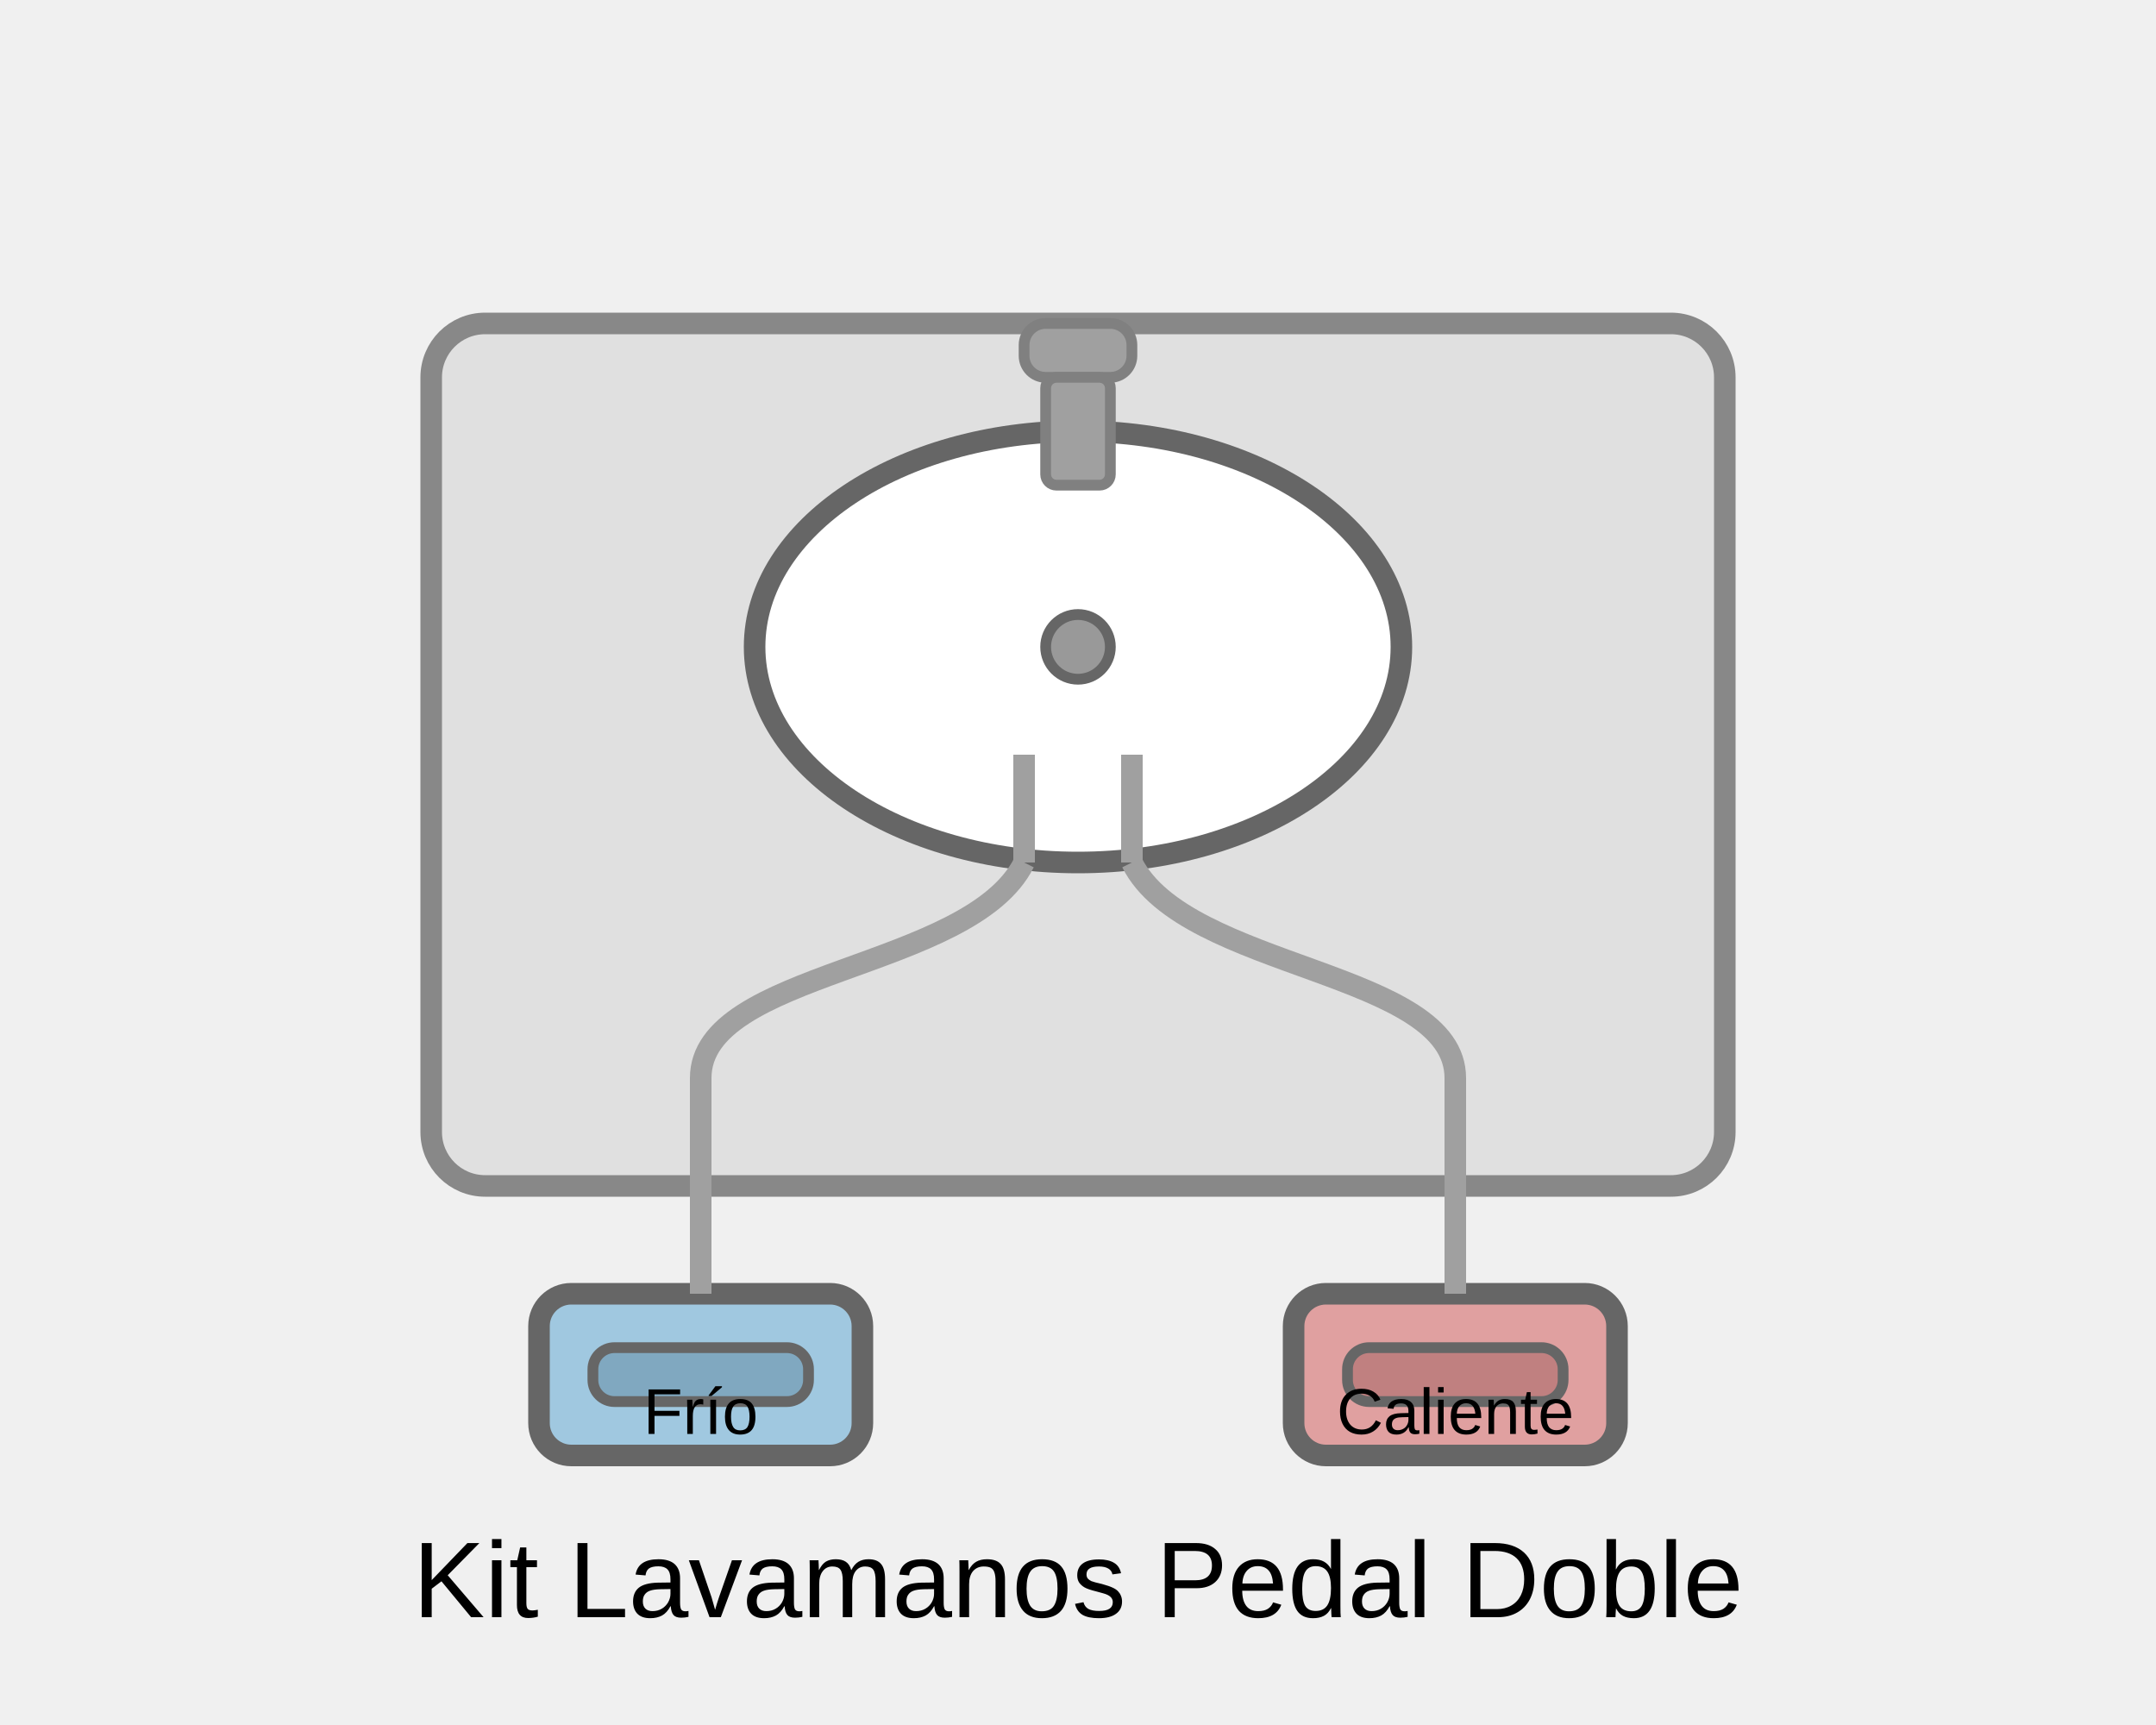
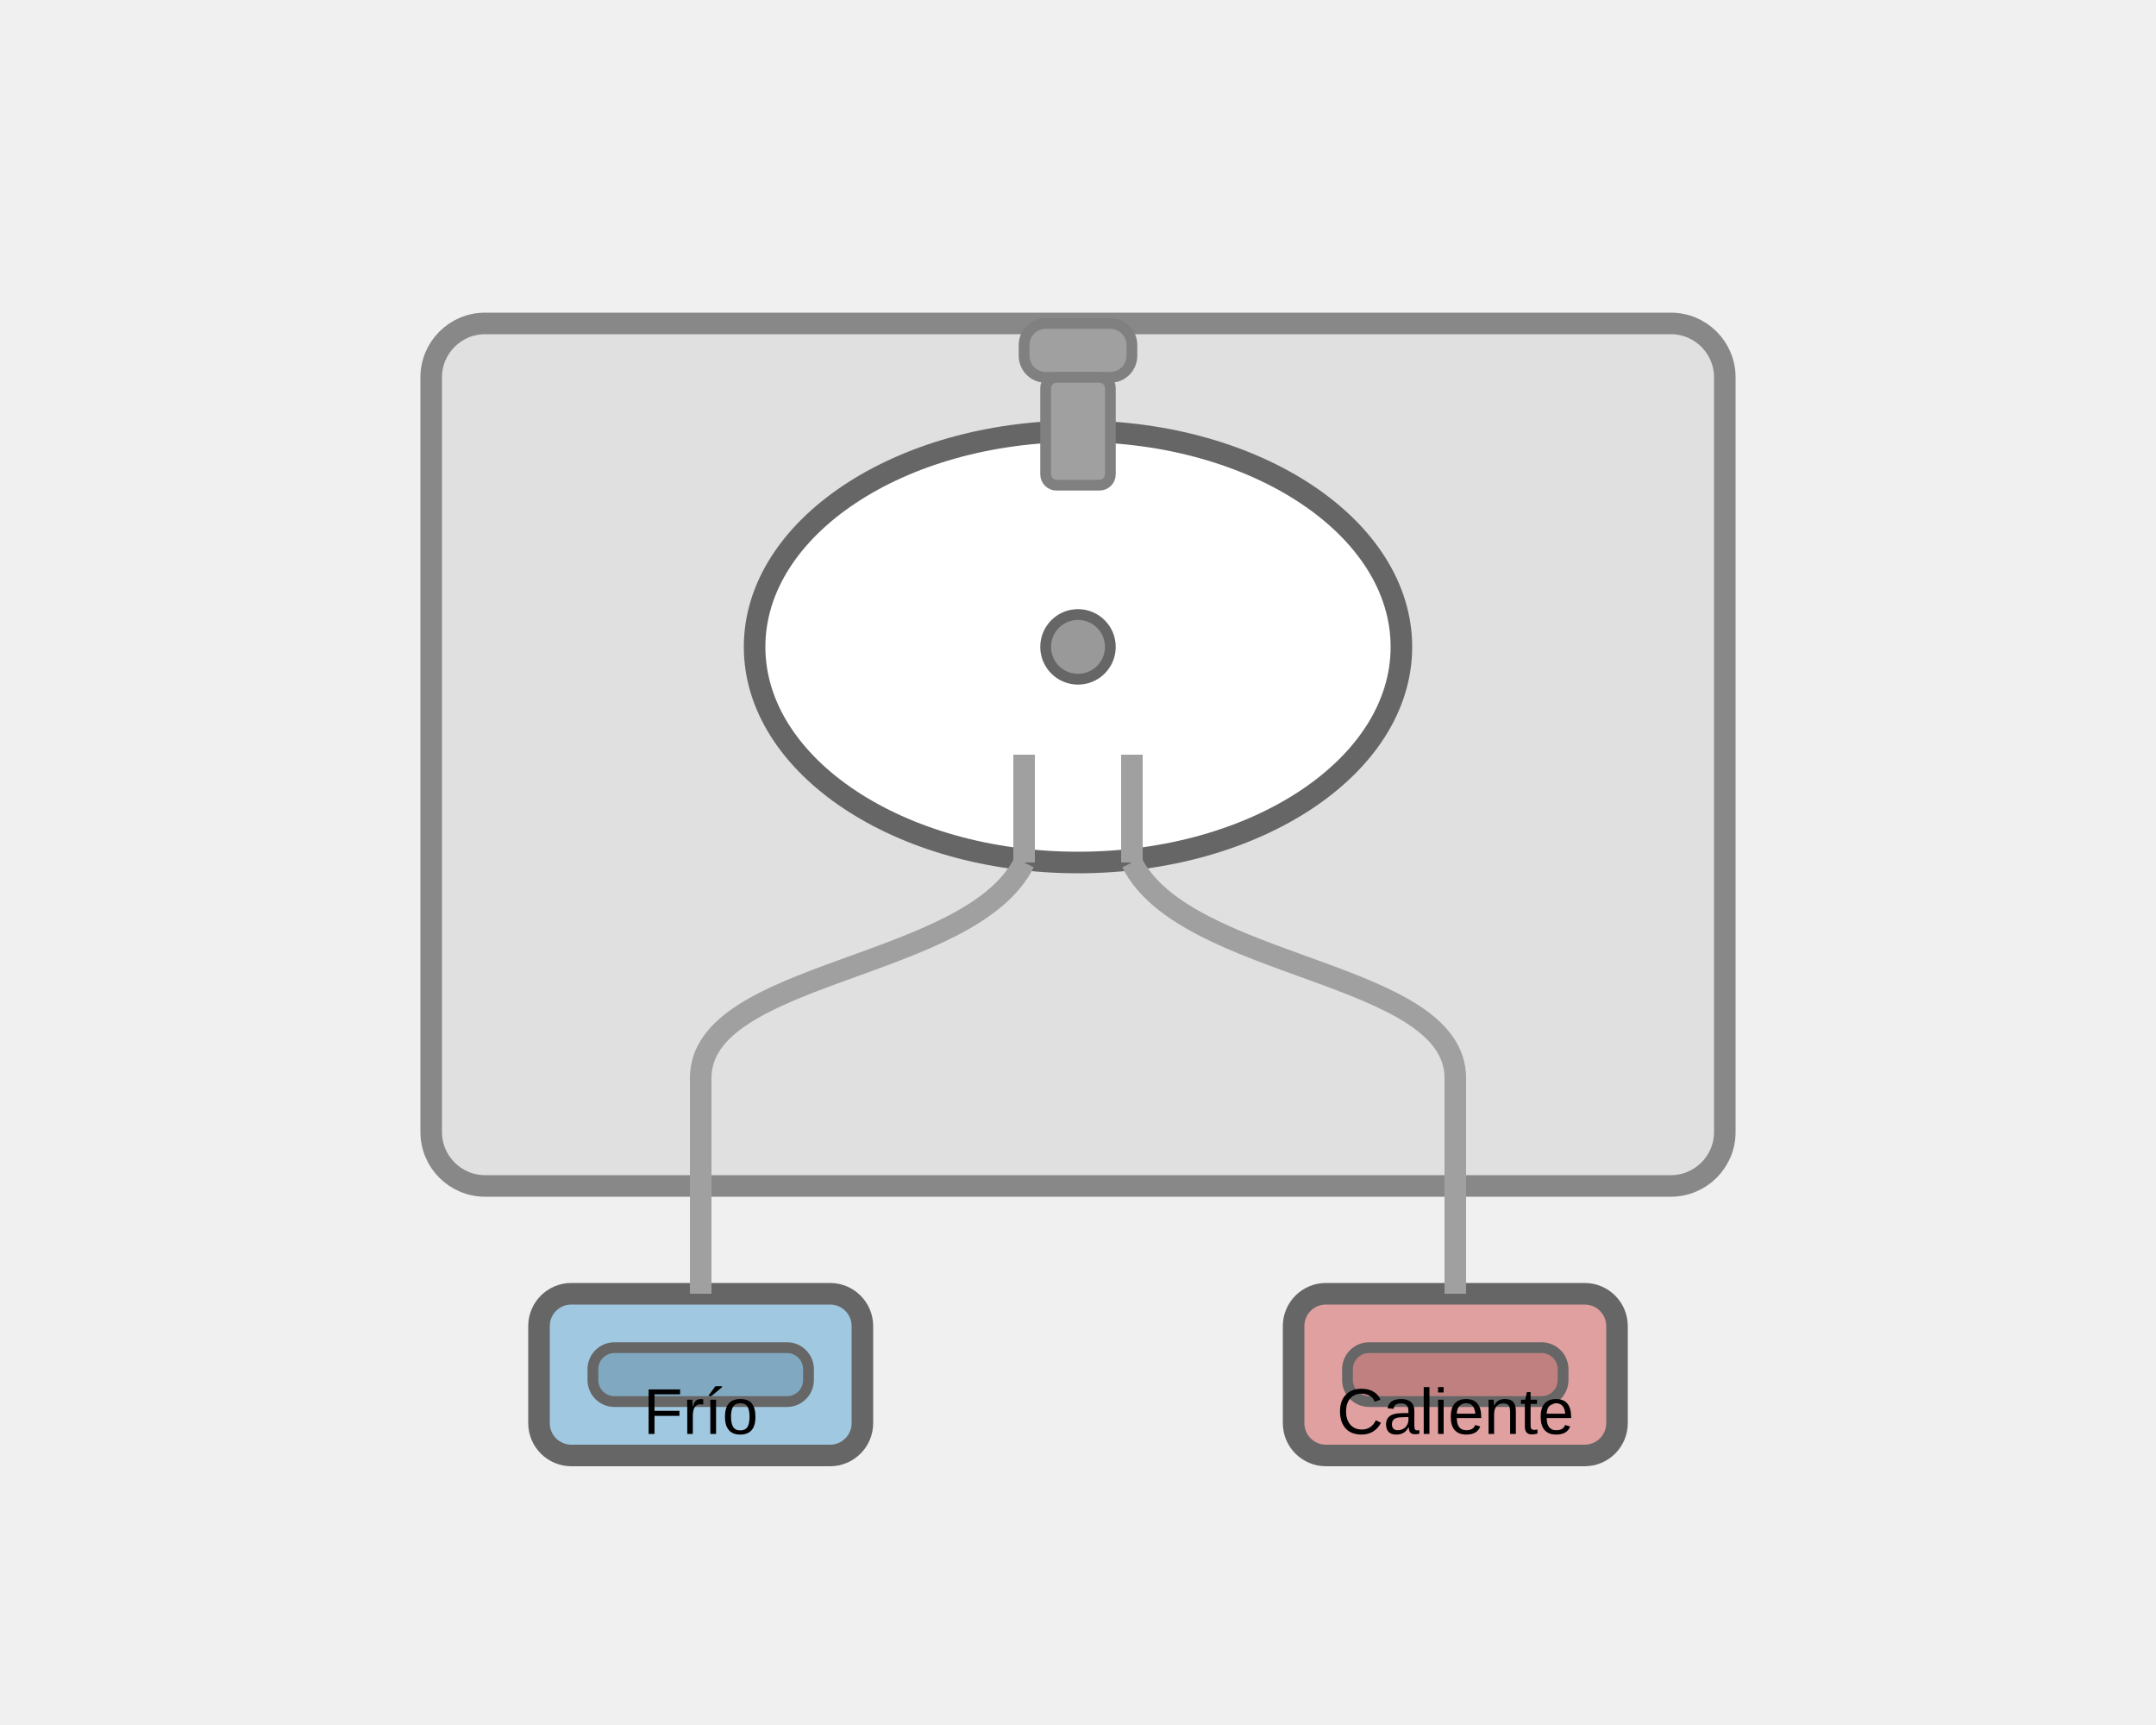
<svg xmlns="http://www.w3.org/2000/svg" width="200" height="160" viewBox="0 0 200 160">
  <rect x="40" y="30" width="120" height="80" rx="5" fill="#E0E0E0" stroke="#888888" stroke-width="2" />
  <ellipse cx="100" cy="60" rx="30" ry="20" fill="#FFFFFF" stroke="#666666" stroke-width="2" />
  <circle cx="100" cy="60" r="3" fill="#999999" stroke="#666666" stroke-width="1" />
  <rect x="95" y="30" width="10" height="5" rx="2" fill="#A0A0A0" stroke="#808080" stroke-width="1" />
  <rect x="97" y="35" width="6" height="10" rx="1" fill="#A0A0A0" stroke="#808080" stroke-width="1" />
  <rect x="50" y="120" width="30" height="15" rx="3" fill="#A0C8E0" stroke="#666666" stroke-width="2" />
  <rect x="55" y="125" width="20" height="5" rx="2" fill="#80A8C0" stroke="#666666" stroke-width="1" />
  <rect x="120" y="120" width="30" height="15" rx="3" fill="#E0A0A0" stroke="#666666" stroke-width="2" />
  <rect x="125" y="125" width="20" height="5" rx="2" fill="#C08080" stroke="#666666" stroke-width="1" />
  <path d="M 65 120 L 65 100 C 65 90, 90 90, 95 80" stroke="#A0A0A0" stroke-width="2" fill="none" />
  <path d="M 135 120 L 135 100 C 135 90, 110 90, 105 80" stroke="#A0A0A0" stroke-width="2" fill="none" />
  <path d="M 95 80 L 95 70" stroke="#A0A0A0" stroke-width="2" fill="none" />
  <path d="M 105 80 L 105 70" stroke="#A0A0A0" stroke-width="2" fill="none" />
  <text x="65" y="133" font-family="Arial" font-size="6" text-anchor="middle" fill="#000">Frío</text>
  <text x="135" y="133" font-family="Arial" font-size="6" text-anchor="middle" fill="#000">Caliente</text>
-   <text x="100" y="150" font-family="Arial" font-size="10" text-anchor="middle" fill="#000">
-     Kit Lavamanos Pedal Doble
-   </text>
</svg>
